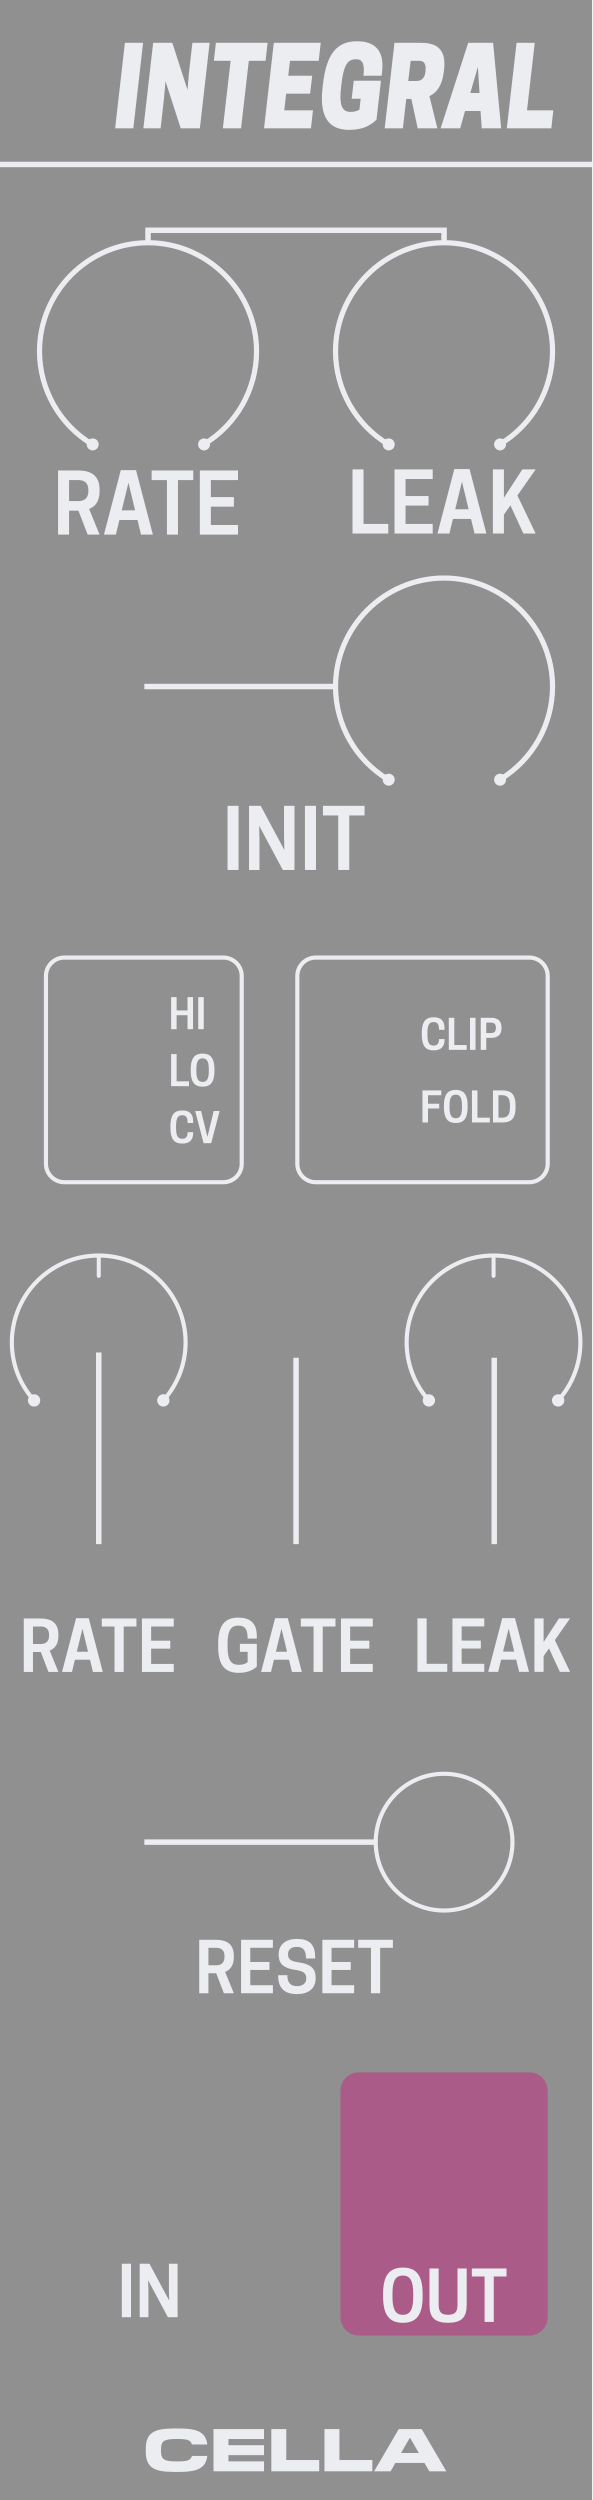
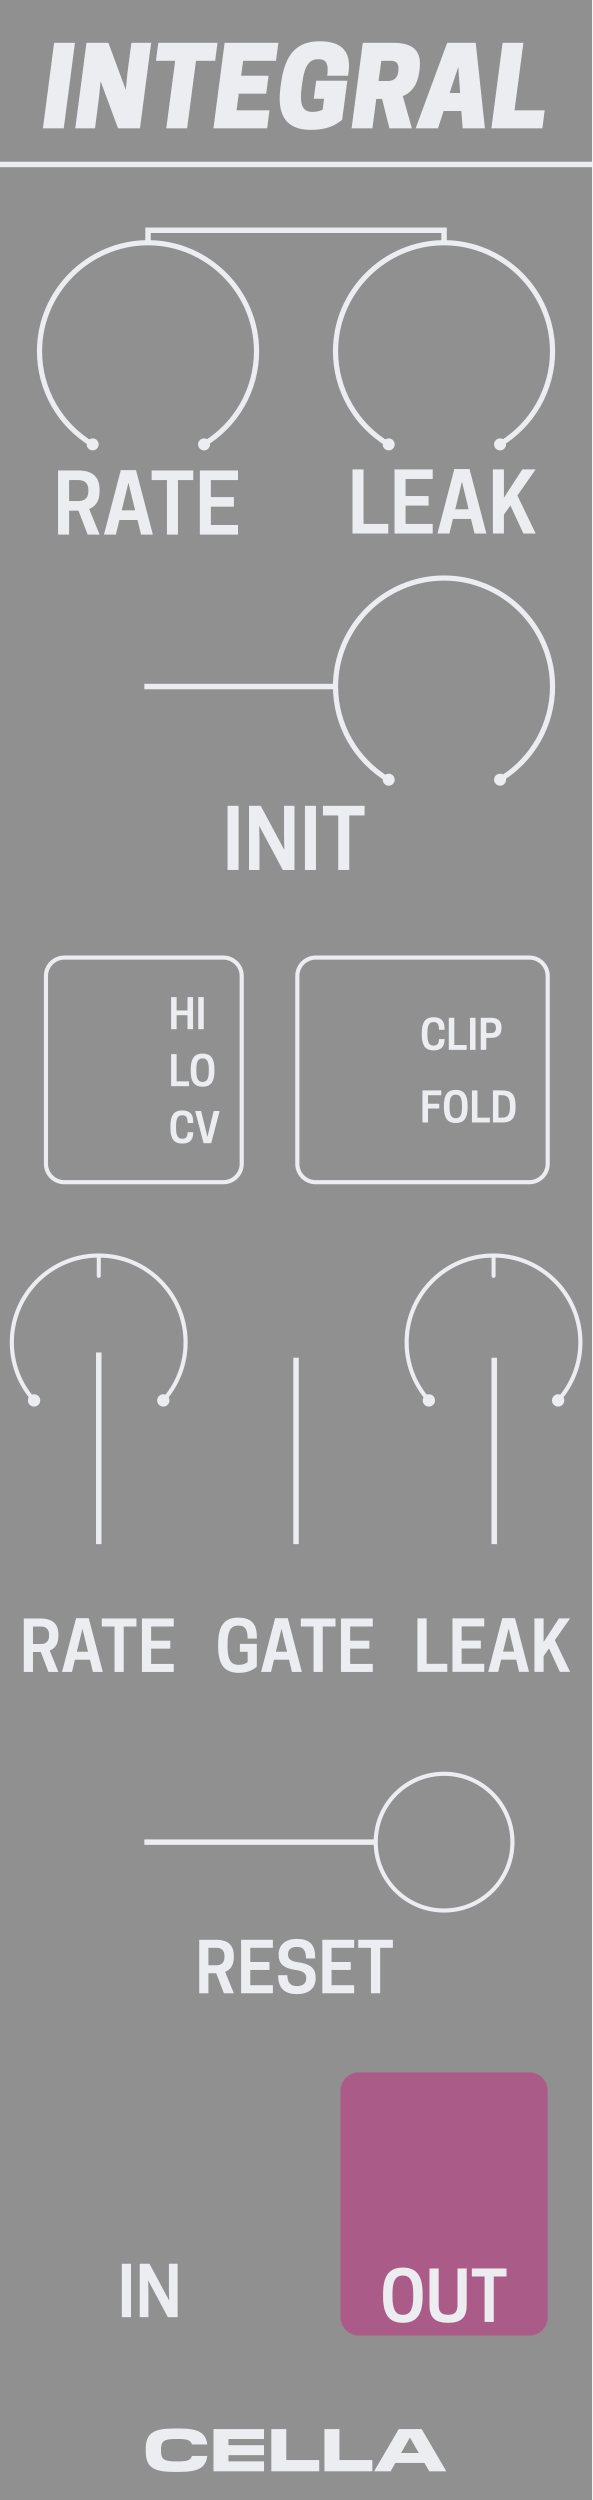
<svg xmlns="http://www.w3.org/2000/svg" width="100%" height="100%" viewBox="0 0 90 380" version="1.1" xml:space="preserve" style="fill-rule:evenodd;clip-rule:evenodd;stroke-linejoin:round;stroke-miterlimit:1.5;">
  <g id="Layer1">
    <rect x="0" y="0" width="90" height="380" style="fill:#909090;" />
    <path d="M83.25,317.8C83.25,316.255 81.995,315 80.45,315L54.55,315C53.005,315 51.75,316.255 51.75,317.8L51.75,352.2C51.75,353.745 53.005,355 54.55,355L80.45,355C81.995,355 83.25,353.745 83.25,352.2L83.25,317.8Z" style="fill:#ab5b87;" />
    <path d="M0,25L90,25" style="fill:none;stroke:#ecedf1;stroke-width:0.83px;" />
    <rect x="18.518" y="344.088" width="1.396" height="8.125" style="fill:#ecedf1;fill-rule:nonzero;" />
    <path d="M26.997,344.088L25.674,344.088L25.674,347.973L25.716,349.692L22.716,344.088L21.237,344.088L21.237,352.213L22.56,352.213L22.56,348.327L22.518,346.608L25.518,352.213L26.997,352.213L26.997,344.088Z" style="fill:#ecedf1;fill-rule:nonzero;" />
    <path d="M31.677,299.941L32.865,299.941L34.031,302.973L35.542,302.973L34.219,299.723C34.958,299.431 35.542,298.795 35.542,297.493L35.542,297.285C35.542,295.223 34.094,294.848 32.823,294.848L30.281,294.848L30.281,302.973L31.677,302.973L31.677,299.941ZM31.677,298.723L31.677,296.066L32.875,296.066C33.417,296.066 34.125,296.264 34.125,297.337L34.125,297.452C34.125,298.525 33.417,298.723 32.875,298.723L31.677,298.723Z" style="fill:#ecedf1;fill-rule:nonzero;" />
    <path d="M36.646,294.848L36.646,302.973L41.479,302.973L41.479,301.754L38.042,301.754L38.042,299.431L40.958,299.431L40.958,298.223L38.042,298.223L38.042,296.066L41.479,296.066L41.479,294.848L36.646,294.848Z" style="fill:#ecedf1;fill-rule:nonzero;" />
    <path d="M44.917,299.431C46.156,299.598 46.552,299.973 46.552,300.681L46.552,300.743C46.552,301.42 46.052,301.889 45.177,301.889L45.083,301.889C44.208,301.889 43.677,301.389 43.677,300.233L42.281,300.233L42.281,300.337C42.281,302.202 43.271,303.108 45.135,303.108C46.948,303.108 47.979,302.212 47.979,300.691L47.979,300.577C47.979,299.15 47.135,298.514 45.365,298.275C44.083,298.098 43.781,297.723 43.781,297.056L43.781,296.993C43.781,296.358 44.281,295.931 45.052,295.931L45.146,295.931C46.115,295.931 46.51,296.473 46.51,297.691L47.906,297.691L47.906,297.452C47.906,295.618 47.063,294.712 45.135,294.712C43.375,294.712 42.354,295.629 42.354,297.066L42.354,297.17C42.354,298.514 43.146,299.191 44.917,299.431Z" style="fill:#ecedf1;fill-rule:nonzero;" />
    <path d="M49,294.848L49,302.973L53.833,302.973L53.833,301.754L50.396,301.754L50.396,299.431L53.313,299.431L53.313,298.223L50.396,298.223L50.396,296.066L53.833,296.066L53.833,294.848L49,294.848Z" style="fill:#ecedf1;fill-rule:nonzero;" />
    <path d="M57.781,296.066L59.719,296.066L59.719,294.848L54.448,294.848L54.448,296.066L56.385,296.066L56.385,302.973L57.781,302.973L57.781,296.066Z" style="fill:#ecedf1;fill-rule:nonzero;" />
    <path d="M61.24,353.068C63.271,353.068 64.24,351.891 64.24,349.078L64.24,348.662C64.24,345.849 63.271,344.672 61.24,344.672C59.198,344.672 58.229,345.849 58.229,348.662L58.229,349.078C58.229,351.891 59.198,353.068 61.24,353.068ZM61.187,351.849C60.052,351.849 59.656,350.912 59.656,349.078L59.656,348.662C59.656,346.828 60.052,345.891 61.187,345.891L61.281,345.891C62.417,345.891 62.812,346.828 62.812,348.662L62.812,349.078C62.812,350.912 62.417,351.849 61.281,351.849L61.187,351.849Z" style="fill:#ecedf1;fill-rule:nonzero;" />
    <path d="M68.115,353.068C70.167,353.068 70.937,352.203 70.937,350.38L70.937,344.808L69.542,344.808L69.542,350.328C69.542,351.401 69.156,351.849 68.115,351.849C67.062,351.849 66.677,351.401 66.677,350.328L66.677,344.808L65.281,344.808L65.281,350.38C65.281,352.203 66.052,353.068 68.115,353.068Z" style="fill:#ecedf1;fill-rule:nonzero;" />
    <path d="M75.052,346.026L76.99,346.026L76.99,344.808L71.719,344.808L71.719,346.026L73.656,346.026L73.656,352.933L75.052,352.933L75.052,346.026Z" style="fill:#ecedf1;fill-rule:nonzero;" />
-     <path d="M21.75,6.507L18.985,6.507L17.5,19.507L20.266,19.507L21.75,6.507Z" style="fill:#ecedf1;fill-rule:nonzero;" />
-     <path d="M31.866,6.507L29.246,6.507L28.708,11.173L28.504,13.673L26.19,6.507L23.279,6.507L21.794,19.507L24.414,19.507L24.938,14.84L25.156,12.34L27.471,19.507L30.382,19.507L31.866,6.507Z" style="fill:#ecedf1;fill-rule:nonzero;" />
-     <path d="M37.82,9.24L40.367,9.24L40.673,6.507L32.813,6.507L32.507,9.24L35.054,9.24L33.875,19.507L36.641,19.507L37.82,9.24Z" style="fill:#ecedf1;fill-rule:nonzero;" />
-     <path d="M41.619,6.507L40.134,19.507L47.266,19.507L47.572,16.773L43.205,16.773L43.496,14.24L47.135,14.24L47.456,11.507L43.817,11.507L44.079,9.24L48.445,9.24L48.751,6.507L41.619,6.507Z" style="fill:#ecedf1;fill-rule:nonzero;" />
-     <path d="M53.074,19.74C55.228,19.74 56.349,19.023 57.222,18.207L57.907,12.273L53.773,12.273L53.453,15.007L54.821,15.007L54.632,16.673C54.34,16.857 53.802,17.007 53.38,17.007L53.22,17.007C51.837,17.007 51.575,15.607 51.837,13.34L51.91,12.707C52.172,10.457 52.623,9.007 54.006,9.007L54.166,9.007C55.257,9.007 55.418,10.007 55.243,11.507L58.008,11.507L58.081,10.857C58.431,7.723 57.033,6.273 54.253,6.273C51.196,6.273 49.624,8.207 49.1,12.707L49.028,13.34C48.504,17.84 50.017,19.74 53.074,19.74Z" style="fill:#ecedf1;fill-rule:nonzero;" />
-     <path d="M62.055,12.307L62.419,9.24L63.685,9.24C64.224,9.24 64.791,9.44 64.69,10.673L64.675,10.857C64.573,12.057 63.86,12.307 63.321,12.307L62.055,12.307ZM61.749,15.04L62.521,15.04L63.496,19.507L66.48,19.507L65.272,14.607C66.334,14.107 67.208,13.057 67.455,10.94L67.499,10.573C67.921,6.973 65.796,6.507 63.874,6.507L59.959,6.507L58.474,19.507L61.24,19.507L61.749,15.04Z" style="fill:#ecedf1;fill-rule:nonzero;" />
-     <path d="M71.167,6.507L66.975,19.507L69.944,19.507L70.686,16.873L73.044,16.873L73.219,19.507L76.174,19.507L74.951,6.507L71.167,6.507ZM72.637,10.173L72.884,14.14L71.487,14.14L72.637,10.173Z" style="fill:#ecedf1;fill-rule:nonzero;" />
-     <path d="M83.801,19.507L84.107,16.773L80.104,16.773L81.283,6.507L78.517,6.507L77.033,19.507L83.801,19.507Z" style="fill:#ecedf1;fill-rule:nonzero;" />
+     <path d="M11.392,6.507L8.225,6.507L6.525,19.507L9.692,19.507L11.392,6.507Z" style="fill:#ecedf1;fill-rule:nonzero;" />
+     <path d="M22.975,6.507L19.975,6.507L19.358,11.173L19.125,13.673L16.475,6.507L13.142,6.507L11.442,19.507L14.442,19.507L15.042,14.84L15.292,12.34L17.942,19.507L21.275,19.507L22.975,6.507Z" style="fill:#ecedf1;fill-rule:nonzero;" />
+     <path d="M29.792,9.24L32.708,9.24L33.058,6.507L24.058,6.507L23.708,9.24L26.625,9.24L25.275,19.507L28.442,19.507L29.792,9.24Z" style="fill:#ecedf1;fill-rule:nonzero;" />
+     <path d="M34.142,6.507L32.442,19.507L40.608,19.507L40.958,16.773L35.958,16.773L36.292,14.24L40.458,14.24L40.825,11.507L36.658,11.507L36.958,9.24L41.958,9.24L42.308,6.507L34.142,6.507Z" style="fill:#ecedf1;fill-rule:nonzero;" />
+     <path d="M47.258,19.74C49.725,19.74 51.008,19.023 52.008,18.207L52.792,12.273L48.058,12.273L47.692,15.007L49.258,15.007L49.042,16.673C48.708,16.857 48.092,17.007 47.608,17.007L47.425,17.007C45.842,17.007 45.542,15.607 45.842,13.34L45.925,12.707C46.225,10.457 46.742,9.007 48.325,9.007L48.508,9.007C49.758,9.007 49.942,10.007 49.742,11.507L52.908,11.507L52.992,10.857C53.392,7.723 51.792,6.273 48.608,6.273C45.108,6.273 43.308,8.207 42.708,12.707L42.625,13.34C42.025,17.84 43.758,19.74 47.258,19.74Z" style="fill:#ecedf1;fill-rule:nonzero;" />
+     <path d="M57.542,12.307L57.958,9.24L59.408,9.24C60.025,9.24 60.675,9.44 60.558,10.673L60.542,10.857C60.425,12.057 59.608,12.307 58.992,12.307L57.542,12.307ZM57.192,15.04L58.075,15.04L59.192,19.507L62.608,19.507L61.225,14.607C62.442,14.107 63.442,13.057 63.725,10.94L63.775,10.573C64.258,6.973 61.825,6.507 59.625,6.507L55.142,6.507L53.442,19.507L56.608,19.507L57.192,15.04Z" style="fill:#ecedf1;fill-rule:nonzero;" />
+     <path d="M67.975,6.507L63.175,19.507L66.575,19.507L67.425,16.873L70.125,16.873L70.325,19.507L73.708,19.507L72.308,6.507L67.975,6.507ZM69.658,10.173L69.942,14.14L68.342,14.14L69.658,10.173Z" style="fill:#ecedf1;fill-rule:nonzero;" />
+     <path d="M82.442,19.507L82.792,16.773L78.208,16.773L79.558,6.507L76.392,6.507L74.692,19.507L82.442,19.507Z" style="fill:#ecedf1;fill-rule:nonzero;" />
    <path d="M27.327,375.731C30.077,375.731 31.287,375.117 31.507,373.302L29.178,373.302C28.977,373.953 28.546,374.136 26.96,374.136L26.74,374.136C24.797,374.136 24.476,373.724 24.476,372.541L24.476,372.33C24.476,371.13 24.797,370.726 26.74,370.726L26.96,370.726C28.546,370.726 28.977,370.91 29.178,371.56L31.507,371.56C31.287,369.745 30.077,369.131 27.327,369.131L26.373,369.131C23.321,369.131 22.157,369.874 22.157,372.23L22.157,372.633C22.157,374.989 23.321,375.731 26.373,375.731L27.327,375.731Z" style="fill:#ecedf1;fill-rule:nonzero;" />
    <path d="M40.132,374.127L34.724,374.127L34.724,373.183L40.132,373.183L40.132,371.67L34.724,371.67L34.724,370.735L40.132,370.735L40.132,369.223L32.451,369.223L32.451,375.64L40.132,375.64L40.132,374.127Z" style="fill:#ecedf1;fill-rule:nonzero;" />
    <path d="M48.52,373.925L43.515,373.925L43.515,369.223L41.242,369.223L41.242,375.64L48.52,375.64L48.52,373.925Z" style="fill:#ecedf1;fill-rule:nonzero;" />
    <path d="M56.596,373.925L51.591,373.925L51.591,369.223L49.317,369.223L49.317,375.64L56.596,375.64L56.596,373.925Z" style="fill:#ecedf1;fill-rule:nonzero;" />
    <path d="M64.094,369.223L60.611,369.223L56.862,375.64L59.373,375.64L60.097,374.365L64.516,374.365L65.249,375.64L67.843,375.64L64.094,369.223ZM62.353,370.58L63.654,372.853L60.959,372.853L62.27,370.58L62.353,370.58Z" style="fill:#ecedf1;fill-rule:nonzero;" />
    <path d="M10.5,77.624L11.925,77.624L13.325,81.261L15.137,81.261L13.55,77.361C14.437,77.011 15.137,76.249 15.137,74.686L15.137,74.436C15.137,71.961 13.4,71.511 11.875,71.511L8.825,71.511L8.825,81.261L10.5,81.261L10.5,77.624ZM10.5,76.161L10.5,72.974L11.937,72.974C12.587,72.974 13.437,73.211 13.437,74.499L13.437,74.636C13.437,75.924 12.587,76.161 11.937,76.161L10.5,76.161Z" style="fill:#ecedf1;fill-rule:nonzero;" />
    <path d="M18.362,71.461L15.8,81.261L17.612,81.261L18.15,79.036L20.9,79.036L21.437,81.261L23.237,81.261L20.675,71.461L18.362,71.461ZM19.525,73.374L20.537,77.574L18.5,77.574L19.525,73.374Z" style="fill:#ecedf1;fill-rule:nonzero;" />
    <path d="M27.05,72.974L29.375,72.974L29.375,71.511L23.05,71.511L23.05,72.974L25.375,72.974L25.375,81.261L27.05,81.261L27.05,72.974Z" style="fill:#ecedf1;fill-rule:nonzero;" />
    <path d="M30.375,71.511L30.375,81.261L36.175,81.261L36.175,79.799L32.05,79.799L32.05,77.011L35.55,77.011L35.55,75.561L32.05,75.561L32.05,72.974L36.175,72.974L36.175,71.511L30.375,71.511Z" style="fill:#ecedf1;fill-rule:nonzero;" />
    <path d="M59.019,81.1L59.019,79.638L55.256,79.638L55.256,71.35L53.581,71.35L53.581,81.1L59.019,81.1Z" style="fill:#ecedf1;fill-rule:nonzero;" />
    <path d="M59.969,71.35L59.969,81.1L65.769,81.1L65.769,79.638L61.644,79.638L61.644,76.85L65.144,76.85L65.144,75.4L61.644,75.4L61.644,72.813L65.769,72.813L65.769,71.35L59.969,71.35Z" style="fill:#ecedf1;fill-rule:nonzero;" />
    <path d="M69.056,71.3L66.494,81.1L68.306,81.1L68.844,78.875L71.594,78.875L72.131,81.1L73.931,81.1L71.369,71.3L69.056,71.3ZM70.219,73.213L71.231,77.413L69.194,77.413L70.219,73.213Z" style="fill:#ecedf1;fill-rule:nonzero;" />
    <path d="M76.594,71.35L74.919,71.35L74.919,81.1L76.594,81.1L76.594,78.225L77.581,76.825L79.556,81.1L81.419,81.1L78.644,75.313L81.419,71.35L79.394,71.35L76.594,75.663L76.594,71.35Z" style="fill:#ecedf1;fill-rule:nonzero;" />
    <path d="M5.012,251.105L6.2,251.105L7.366,254.136L8.877,254.136L7.554,250.886C8.294,250.595 8.877,249.959 8.877,248.657L8.877,248.449C8.877,246.386 7.429,246.011 6.158,246.011L3.616,246.011L3.616,254.136L5.012,254.136L5.012,251.105ZM5.012,249.886L5.012,247.23L6.21,247.23C6.752,247.23 7.46,247.428 7.46,248.501L7.46,248.615C7.46,249.688 6.752,249.886 6.21,249.886L5.012,249.886Z" style="fill:#ecedf1;fill-rule:nonzero;" />
    <path d="M11.564,245.97L9.429,254.136L10.939,254.136L11.387,252.282L13.679,252.282L14.127,254.136L15.627,254.136L13.491,245.97L11.564,245.97ZM12.533,247.563L13.377,251.063L11.679,251.063L12.533,247.563Z" style="fill:#ecedf1;fill-rule:nonzero;" />
    <path d="M18.804,247.23L20.741,247.23L20.741,246.011L15.471,246.011L15.471,247.23L17.408,247.23L17.408,254.136L18.804,254.136L18.804,247.23Z" style="fill:#ecedf1;fill-rule:nonzero;" />
    <path d="M21.575,246.011L21.575,254.136L26.408,254.136L26.408,252.918L22.971,252.918L22.971,250.595L25.887,250.595L25.887,249.386L22.971,249.386L22.971,247.23L26.408,247.23L26.408,246.011L21.575,246.011Z" style="fill:#ecedf1;fill-rule:nonzero;" />
    <path d="M36.307,254.272C37.682,254.272 38.484,253.813 39.036,253.324L39.036,249.865L36.464,249.865L36.464,251.074L37.641,251.074L37.641,252.647C37.37,252.865 36.932,253.053 36.359,253.053L36.266,253.053C34.984,253.053 34.589,252.115 34.589,250.282L34.589,249.865C34.589,248.032 34.995,247.095 36.193,247.095L36.286,247.095C37.307,247.095 37.641,247.772 37.641,249.063L39.036,249.063L39.036,248.709C39.036,246.73 38.068,245.876 36.203,245.876C34.172,245.876 33.161,247.053 33.161,249.865L33.161,250.282C33.161,253.095 34.172,254.272 36.307,254.272Z" style="fill:#ecedf1;fill-rule:nonzero;" />
    <path d="M41.818,245.97L39.682,254.136L41.193,254.136L41.641,252.282L43.932,252.282L44.38,254.136L45.88,254.136L43.745,245.97L41.818,245.97ZM42.786,247.563L43.63,251.063L41.932,251.063L42.786,247.563Z" style="fill:#ecedf1;fill-rule:nonzero;" />
    <path d="M49.057,247.23L50.995,247.23L50.995,246.011L45.724,246.011L45.724,247.23L47.661,247.23L47.661,254.136L49.057,254.136L49.057,247.23Z" style="fill:#ecedf1;fill-rule:nonzero;" />
    <path d="M51.828,246.011L51.828,254.136L56.661,254.136L56.661,252.918L53.224,252.918L53.224,250.595L56.141,250.595L56.141,249.386L53.224,249.386L53.224,247.23L56.661,247.23L56.661,246.011L51.828,246.011Z" style="fill:#ecedf1;fill-rule:nonzero;" />
    <path d="M64.967,157.265L64.967,157.015C64.967,155.915 65.192,155.353 65.886,155.353L65.942,155.353C66.536,155.353 66.73,155.759 66.73,156.534L67.573,156.534L67.573,156.321C67.573,155.134 67.011,154.621 65.892,154.621C64.673,154.621 64.111,155.328 64.111,157.015L64.111,157.265C64.111,158.953 64.673,159.659 65.892,159.659C67.011,159.659 67.573,159.146 67.573,157.996L67.573,157.934L66.73,157.934C66.73,158.546 66.511,158.928 65.942,158.928L65.886,158.928C65.186,158.928 64.967,158.365 64.967,157.265Z" style="fill:#ecedf1;fill-rule:nonzero;" />
    <path d="M70.936,159.578L70.936,158.846L69.055,158.846L69.055,154.703L68.217,154.703L68.217,159.578L70.936,159.578Z" style="fill:#ecedf1;fill-rule:nonzero;" />
    <rect x="71.442" y="154.703" width="0.838" height="4.875" style="fill:#ecedf1;fill-rule:nonzero;" />
    <path d="M73.911,157.759L74.598,157.759C75.361,157.759 76.23,157.534 76.23,156.29L76.23,156.165C76.23,154.928 75.361,154.703 74.598,154.703L73.073,154.703L73.073,159.578L73.911,159.578L73.911,157.759ZM73.911,157.028L73.911,155.434L74.63,155.434C74.955,155.434 75.38,155.553 75.38,156.196L75.38,156.265C75.38,156.909 74.955,157.028 74.63,157.028L73.911,157.028Z" style="fill:#ecedf1;fill-rule:nonzero;" />
    <path d="M64.217,165.742L64.217,170.617L65.055,170.617L65.055,168.492L66.761,168.492L66.761,167.767L65.055,167.767L65.055,166.474L67.073,166.474L67.073,165.742L64.217,165.742Z" style="fill:#ecedf1;fill-rule:nonzero;" />
    <path d="M69.28,170.699C70.498,170.699 71.08,169.992 71.08,168.305L71.08,168.055C71.08,166.367 70.498,165.661 69.28,165.661C68.055,165.661 67.473,166.367 67.473,168.055L67.473,168.305C67.473,169.992 68.055,170.699 69.28,170.699ZM69.248,169.967C68.567,169.967 68.33,169.405 68.33,168.305L68.33,168.055C68.33,166.955 68.567,166.392 69.248,166.392L69.305,166.392C69.986,166.392 70.223,166.955 70.223,168.055L70.223,168.305C70.223,169.405 69.986,169.967 69.305,169.967L69.248,169.967Z" style="fill:#ecedf1;fill-rule:nonzero;" />
    <path d="M74.455,170.617L74.455,169.886L72.573,169.886L72.573,165.742L71.736,165.742L71.736,170.617L74.455,170.617Z" style="fill:#ecedf1;fill-rule:nonzero;" />
    <path d="M78.367,168.305L78.367,168.055C78.367,166.367 77.736,165.742 76.367,165.742L74.93,165.742L74.93,170.617L76.367,170.617C77.736,170.617 78.367,169.992 78.367,168.305ZM75.767,169.886L75.767,166.474L76.317,166.474C77.186,166.474 77.511,166.955 77.511,168.055L77.511,168.305C77.511,169.405 77.186,169.886 76.317,169.886L75.767,169.886Z" style="fill:#ecedf1;fill-rule:nonzero;" />
    <g id="CTR">
      <circle id="Base" cx="22.51" cy="53.392" r="16.496" style="fill:none;" />
      <circle cx="14.09" cy="67.55" r="0.911" style="fill:#ecedf1;" />
      <circle cx="31.016" cy="67.55" r="0.911" style="fill:#ecedf1;" />
      <path id="path89" d="M31.033,67.505C35.968,64.521 38.994,59.157 38.994,53.39C38.994,44.341 31.548,36.896 22.5,36.896C13.451,36.896 6.006,44.341 6.006,53.39C6.006,59.188 9.064,64.577 14.042,67.55" style="fill:none;fill-rule:nonzero;stroke:#ecedf1;stroke-width:0.79px;stroke-linecap:round;stroke-miterlimit:4;" />
    </g>
    <g id="CTR1">
      <circle id="Base1" cx="67.504" cy="53.392" r="16.496" style="fill:none;" />
      <circle cx="59.084" cy="67.55" r="0.911" style="fill:#ecedf1;" />
      <circle cx="76.01" cy="67.55" r="0.911" style="fill:#ecedf1;" />
      <path id="path891" d="M76.027,67.505C80.962,64.521 83.988,59.157 83.988,53.39C83.988,44.341 76.542,36.896 67.494,36.896C58.446,36.896 51,44.341 51,53.39C51,59.188 54.058,64.577 59.036,67.55" style="fill:none;fill-rule:nonzero;stroke:#ecedf1;stroke-width:0.79px;stroke-linecap:round;stroke-miterlimit:4;" />
    </g>
    <g id="CTR2">
      <circle id="Base2" cx="67.504" cy="104.357" r="16.496" style="fill:none;" />
      <circle cx="59.084" cy="118.515" r="0.911" style="fill:#ecedf1;" />
      <circle cx="76.01" cy="118.515" r="0.911" style="fill:#ecedf1;" />
      <path id="path892" d="M76.027,118.47C80.962,115.486 83.988,110.122 83.988,104.354C83.988,95.306 76.542,87.861 67.494,87.861C58.446,87.861 51,95.306 51,104.354C51,110.153 54.058,115.541 59.036,118.515" style="fill:none;fill-rule:nonzero;stroke:#ecedf1;stroke-width:0.79px;stroke-linecap:round;stroke-miterlimit:4;" />
    </g>
    <path d="M67.983,254.119L67.983,252.901L64.847,252.901L64.847,245.994L63.451,245.994L63.451,254.119L67.983,254.119Z" style="fill:#ecedf1;fill-rule:nonzero;" />
    <path d="M68.774,245.994L68.774,254.119L73.608,254.119L73.608,252.901L70.17,252.901L70.17,250.578L73.087,250.578L73.087,249.369L70.17,249.369L70.17,247.213L73.608,247.213L73.608,245.994L68.774,245.994Z" style="fill:#ecedf1;fill-rule:nonzero;" />
    <path d="M76.347,245.953L74.212,254.119L75.722,254.119L76.17,252.265L78.462,252.265L78.91,254.119L80.41,254.119L78.274,245.953L76.347,245.953ZM77.316,247.546L78.16,251.046L76.462,251.046L77.316,247.546Z" style="fill:#ecedf1;fill-rule:nonzero;" />
    <path d="M82.629,245.994L81.233,245.994L81.233,254.119L82.629,254.119L82.629,251.724L83.451,250.557L85.097,254.119L86.649,254.119L84.337,249.296L86.649,245.994L84.962,245.994L82.629,249.588L82.629,245.994Z" style="fill:#ecedf1;fill-rule:nonzero;" />
    <path d="M22.354,280.007L56.646,280.007" style="fill:none;stroke:#ecedf1;stroke-width:0.83px;stroke-linecap:square;" />
    <path d="M22.354,104.357L50.835,104.357" style="fill:none;stroke:#ecedf1;stroke-width:0.83px;stroke-linecap:square;" />
    <path d="M67.5,269.3C73.41,269.3 78.207,274.097 78.207,280.007C78.207,285.917 73.41,290.714 67.5,290.714C61.59,290.714 56.793,285.917 56.793,280.007C56.793,274.097 61.59,269.3 67.5,269.3ZM67.5,269.93C61.938,269.93 57.423,274.445 57.423,280.007C57.423,285.569 61.938,290.084 67.5,290.084C73.062,290.084 77.577,285.569 77.577,280.007C77.577,274.445 73.062,269.93 67.5,269.93Z" style="fill:#ecedf1;" />
    <rect x="34.588" y="122.485" width="1.675" height="9.75" style="fill:#ecedf1;fill-rule:nonzero;" />
    <path d="M44.763,122.485L43.175,122.485L43.175,127.148L43.225,129.21L39.625,122.485L37.85,122.485L37.85,132.235L39.438,132.235L39.438,127.573L39.388,125.51L42.988,132.235L44.763,132.235L44.763,122.485Z" style="fill:#ecedf1;fill-rule:nonzero;" />
    <rect x="46.35" y="122.485" width="1.675" height="9.75" style="fill:#ecedf1;fill-rule:nonzero;" />
    <path d="M53.088,123.948L55.413,123.948L55.413,122.485L49.088,122.485L49.088,123.948L51.413,123.948L51.413,132.235L53.088,132.235L53.088,123.948Z" style="fill:#ecedf1;fill-rule:nonzero;" />
    <path d="M13.978,67.888L31.129,67.888" style="fill:none;" />
    <path d="M83.25,148.35C83.25,146.805 81.995,145.55 80.45,145.55L47.993,145.55C46.447,145.55 45.193,146.805 45.193,148.35L45.193,176.897C45.193,178.442 46.447,179.697 47.993,179.697L80.45,179.697C81.995,179.697 83.25,178.442 83.25,176.897L83.25,148.35Z" style="fill:none;stroke:#ecedf1;stroke-width:0.63px;stroke-linecap:square;" />
    <path d="M28.503,151.562L28.503,153.587L26.846,153.587L26.846,151.562L26.009,151.562L26.009,156.437L26.846,156.437L26.846,154.312L28.503,154.312L28.503,156.437L29.34,156.437L29.34,151.562L28.503,151.562Z" style="fill:#ecedf1;fill-rule:nonzero;" />
    <rect x="30.134" y="151.562" width="0.837" height="4.875" style="fill:#ecedf1;fill-rule:nonzero;" />
    <path d="M28.728,165.099L28.728,164.368L26.846,164.368L26.846,160.224L26.009,160.224L26.009,165.099L28.728,165.099Z" style="fill:#ecedf1;fill-rule:nonzero;" />
    <path d="M30.796,165.18C32.015,165.18 32.596,164.474 32.596,162.786L32.596,162.536C32.596,160.849 32.015,160.143 30.796,160.143C29.571,160.143 28.99,160.849 28.99,162.536L28.99,162.786C28.99,164.474 29.571,165.18 30.796,165.18ZM30.765,164.449C30.084,164.449 29.846,163.886 29.846,162.786L29.846,162.536C29.846,161.436 30.084,160.874 30.765,160.874L30.821,160.874C31.503,160.874 31.74,161.436 31.74,162.536L31.74,162.786C31.74,163.886 31.503,164.449 30.821,164.449L30.765,164.449Z" style="fill:#ecedf1;fill-rule:nonzero;" />
    <path d="M26.759,171.429L26.759,171.179C26.759,170.079 26.984,169.517 27.678,169.517L27.734,169.517C28.328,169.517 28.521,169.923 28.521,170.698L29.365,170.698L29.365,170.486C29.365,169.298 28.803,168.786 27.684,168.786C26.465,168.786 25.903,169.492 25.903,171.179L25.903,171.429C25.903,173.117 26.465,173.823 27.684,173.823C28.803,173.823 29.365,173.311 29.365,172.161L29.365,172.098L28.521,172.098C28.521,172.711 28.303,173.092 27.734,173.092L27.678,173.092C26.978,173.092 26.759,172.529 26.759,171.429Z" style="fill:#ecedf1;fill-rule:nonzero;" />
    <path d="M32.103,173.767L33.384,168.867L32.484,168.867L31.528,172.811L30.565,168.867L29.665,168.867L30.946,173.767L32.103,173.767Z" style="fill:#ecedf1;fill-rule:nonzero;" />
    <path d="M36.741,148.35C36.741,146.805 35.486,145.55 33.941,145.55L9.785,145.55C8.239,145.55 6.985,146.805 6.985,148.35L6.985,176.897C6.985,178.442 8.239,179.697 9.785,179.697L33.941,179.697C35.486,179.697 36.741,178.442 36.741,176.897L36.741,148.35Z" style="fill:none;stroke:#ecedf1;stroke-width:0.63px;stroke-linecap:square;" />
    <path d="M22.5,36.896L22.5,35L67.5,35L67.5,36.809" style="fill:none;stroke:#ecedf1;stroke-width:0.83px;stroke-linejoin:miter;" />
    <path d="M15.012,234.29L15.012,205.989" style="fill:none;stroke:#ecedf1;stroke-width:0.83px;stroke-linecap:square;" />
    <path d="M75.123,234.291L75.123,206.791" style="fill:none;stroke:#ecedf1;stroke-width:0.83px;stroke-linecap:square;" />
    <path id="line87" d="M75.023,193.936L75.023,191.204" style="fill:none;fill-rule:nonzero;stroke:#ecedf1;stroke-width:0.61px;stroke-linecap:round;stroke-miterlimit:4;" />
    <path d="M64.493,213.491C64.839,213.876 65.432,213.908 65.817,213.562C66.202,213.216 66.233,212.623 65.888,212.238C65.542,211.853 64.948,211.822 64.564,212.167C64.179,212.513 64.147,213.107 64.493,213.491Z" style="fill:#ecedf1;" />
    <path d="M85.535,213.491C85.189,213.876 84.596,213.908 84.211,213.562C83.826,213.216 83.794,212.623 84.14,212.238C84.486,211.853 85.079,211.822 85.464,212.167C85.849,212.513 85.88,213.107 85.535,213.491Z" style="fill:#ecedf1;" />
    <path d="M65.19,212.865C63.088,210.526 61.809,207.433 61.809,204.044C61.809,196.756 67.726,190.839 75.014,190.839C82.302,190.839 88.219,196.756 88.219,204.044C88.219,207.433 86.939,210.526 84.837,212.865" style="fill:none;stroke:#ecedf1;stroke-width:0.63px;stroke-linecap:square;" />
    <path id="line871" d="M15.013,193.936L15.013,191.204" style="fill:none;fill-rule:nonzero;stroke:#ecedf1;stroke-width:0.61px;stroke-linecap:round;stroke-miterlimit:4;" />
    <path d="M4.483,213.491C4.829,213.876 5.422,213.908 5.807,213.562C6.192,213.216 6.224,212.623 5.878,212.238C5.532,211.853 4.939,211.822 4.554,212.167C4.169,212.513 4.137,213.107 4.483,213.491Z" style="fill:#ecedf1;" />
    <path d="M25.525,213.491C25.179,213.876 24.586,213.908 24.201,213.562C23.816,213.216 23.784,212.623 24.13,212.238C24.476,211.853 25.069,211.822 25.454,212.167C25.839,212.513 25.871,213.107 25.525,213.491Z" style="fill:#ecedf1;" />
    <path d="M5.181,212.865C3.079,210.526 1.799,207.433 1.799,204.044C1.799,196.756 7.716,190.839 15.004,190.839C22.292,190.839 28.209,196.756 28.209,204.044C28.209,207.433 26.93,210.526 24.828,212.865" style="fill:none;stroke:#ecedf1;stroke-width:0.63px;stroke-linecap:square;" />
    <path d="M45,234.291L45,206.791" style="fill:none;stroke:#ecedf1;stroke-width:0.83px;stroke-linecap:square;" />
  </g>
</svg>
